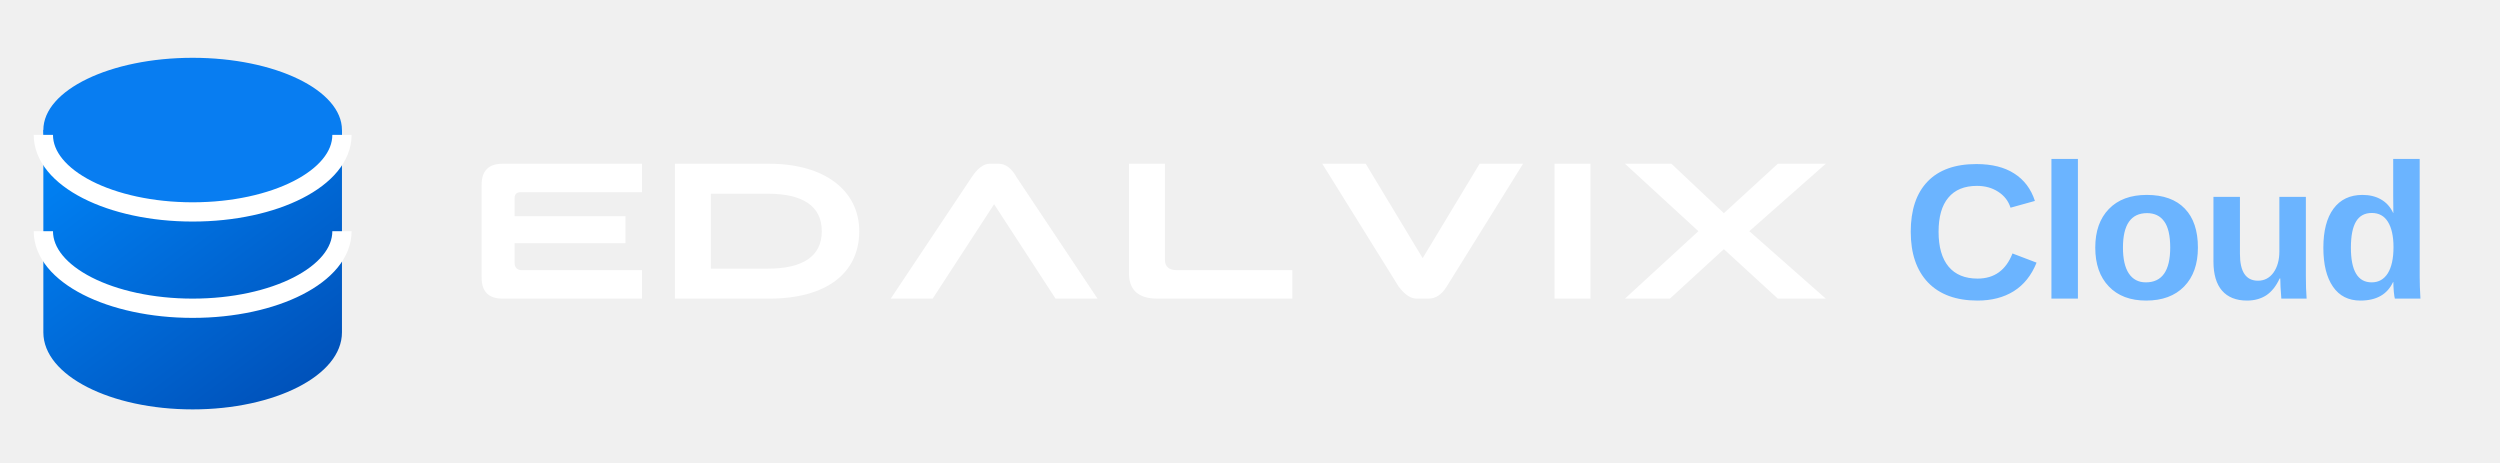
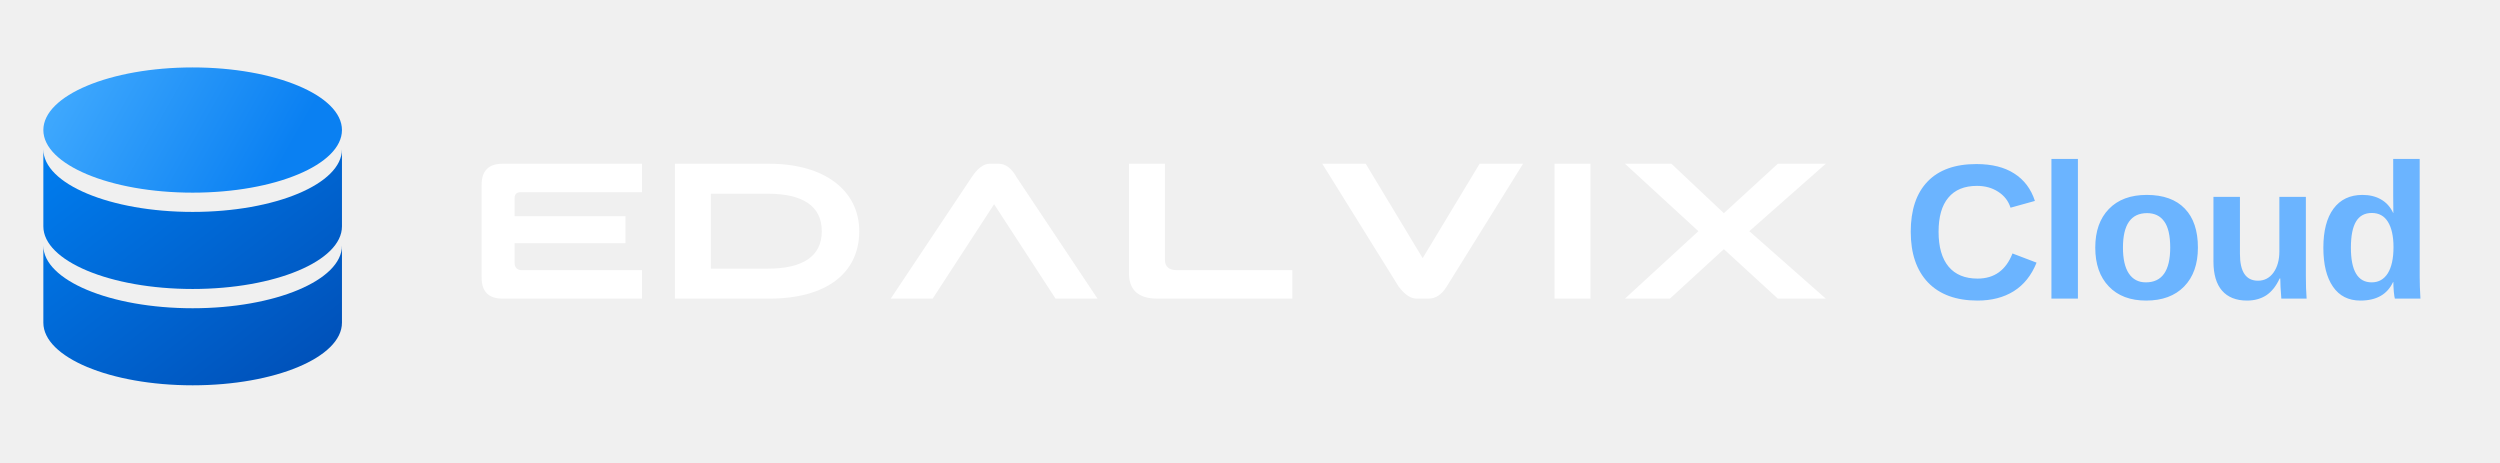
<svg xmlns="http://www.w3.org/2000/svg" width="259.533" height="48" viewBox="0 0 259.533 48">
  <defs>
-     <linearGradient id="ecb" x2=".8" y2="1">
+     <linearGradient id="ecb" gradientUnits="userSpaceOnUse" x1="9" y1="6" x2="60" y2="72">
      <stop stop-color="#0086fa" />
      <stop offset="1" stop-color="#0051b9" />
    </linearGradient>
+     <linearGradient id="ect" gradientUnits="userSpaceOnUse" x1="9" y1="6" x2="55" y2="32">
+       <stop stop-color="#45adff" />
+       <stop offset="1" stop-color="#0a80f2" />
+     </linearGradient>
  </defs>
  <g transform="translate(0,4) scale(0.5)">
-     <path fill="url(#ecb)" d="M9 19h62v42c0 9-14 16-31 16S9 70 9 61Z" />
-     <ellipse cx="40" cy="19" rx="31" ry="15" fill="#087df1" />
-     <path d="M9 20c0 9 14 16 31 16s31-7 31-16M9 40c0 9 14 16 31 16s31-7 31-16" fill="none" stroke="#fff" stroke-width="4" />
+     <g fill="url(#ecb)">
+       <path d="M9 23V39A31 13 0 0 0 71 39V23A31 13 0 0 1 9 23Z" />
+       <path d="M9 43V59A31 13 0 0 0 71 59V43A31 13 0 0 1 9 43Z" />
+     </g>
+     <ellipse cx="40" cy="19" rx="31" ry="13" fill="url(#ect)" />
  </g>
  <g fill="#ffffff" transform="translate(50,17) scale(0.15556)">
    <path d="M14 0 H107 V19 H26 Q22 19 22 23 V35 H96 V53 H22 V66 Q22 71 27 71 H107 V90 H14 Q0 90 0 76 V14 Q0 0 14 0 Z" fill-rule="evenodd" transform="translate(0,0)" />
    <path d="M0 0 H63 C100 0 123 18 123 45 C123 73 101 90 63 90 H0 Z M24 20 V70 H62 C85 70 98 62 98 45 C98 28 85 20 62 20 Z" fill-rule="evenodd" transform="translate(129,0)" />
    <path d="M0 90 54 9 Q60 0 66 0 H72 Q79 0 84 9 L138 90 H110 L69 27 L28 90 Z" fill-rule="evenodd" transform="translate(273,0)" />
    <path d="M0 0 H24 V64 Q24 71 32 71 H109 V90 H19 Q0 90 0 73 Z" fill-rule="evenodd" transform="translate(432,0)" />
    <path d="M0 0 H29 L67 63 L105 0 H134 L83 82 Q78 90 71 90 H63 Q57 90 51 82 Z" fill-rule="evenodd" transform="translate(561,0)" />
    <path d="M0 0 H24 V90 H0 Z" fill-rule="evenodd" transform="translate(716,0)" />
    <path d="M0 0 H31 L66 33 L102 0 H134 L83 45 L134 90 H102 L66 57 L30 90 H0 L49 45 Z" fill-rule="evenodd" transform="translate(763,0)" />
  </g>
  <text x="197.533" y="31" font-family="Arial, Helvetica, sans-serif" font-weight="700" font-size="20" letter-spacing="-0.4" fill="#6bb4ff">Cloud</text>
</svg>
